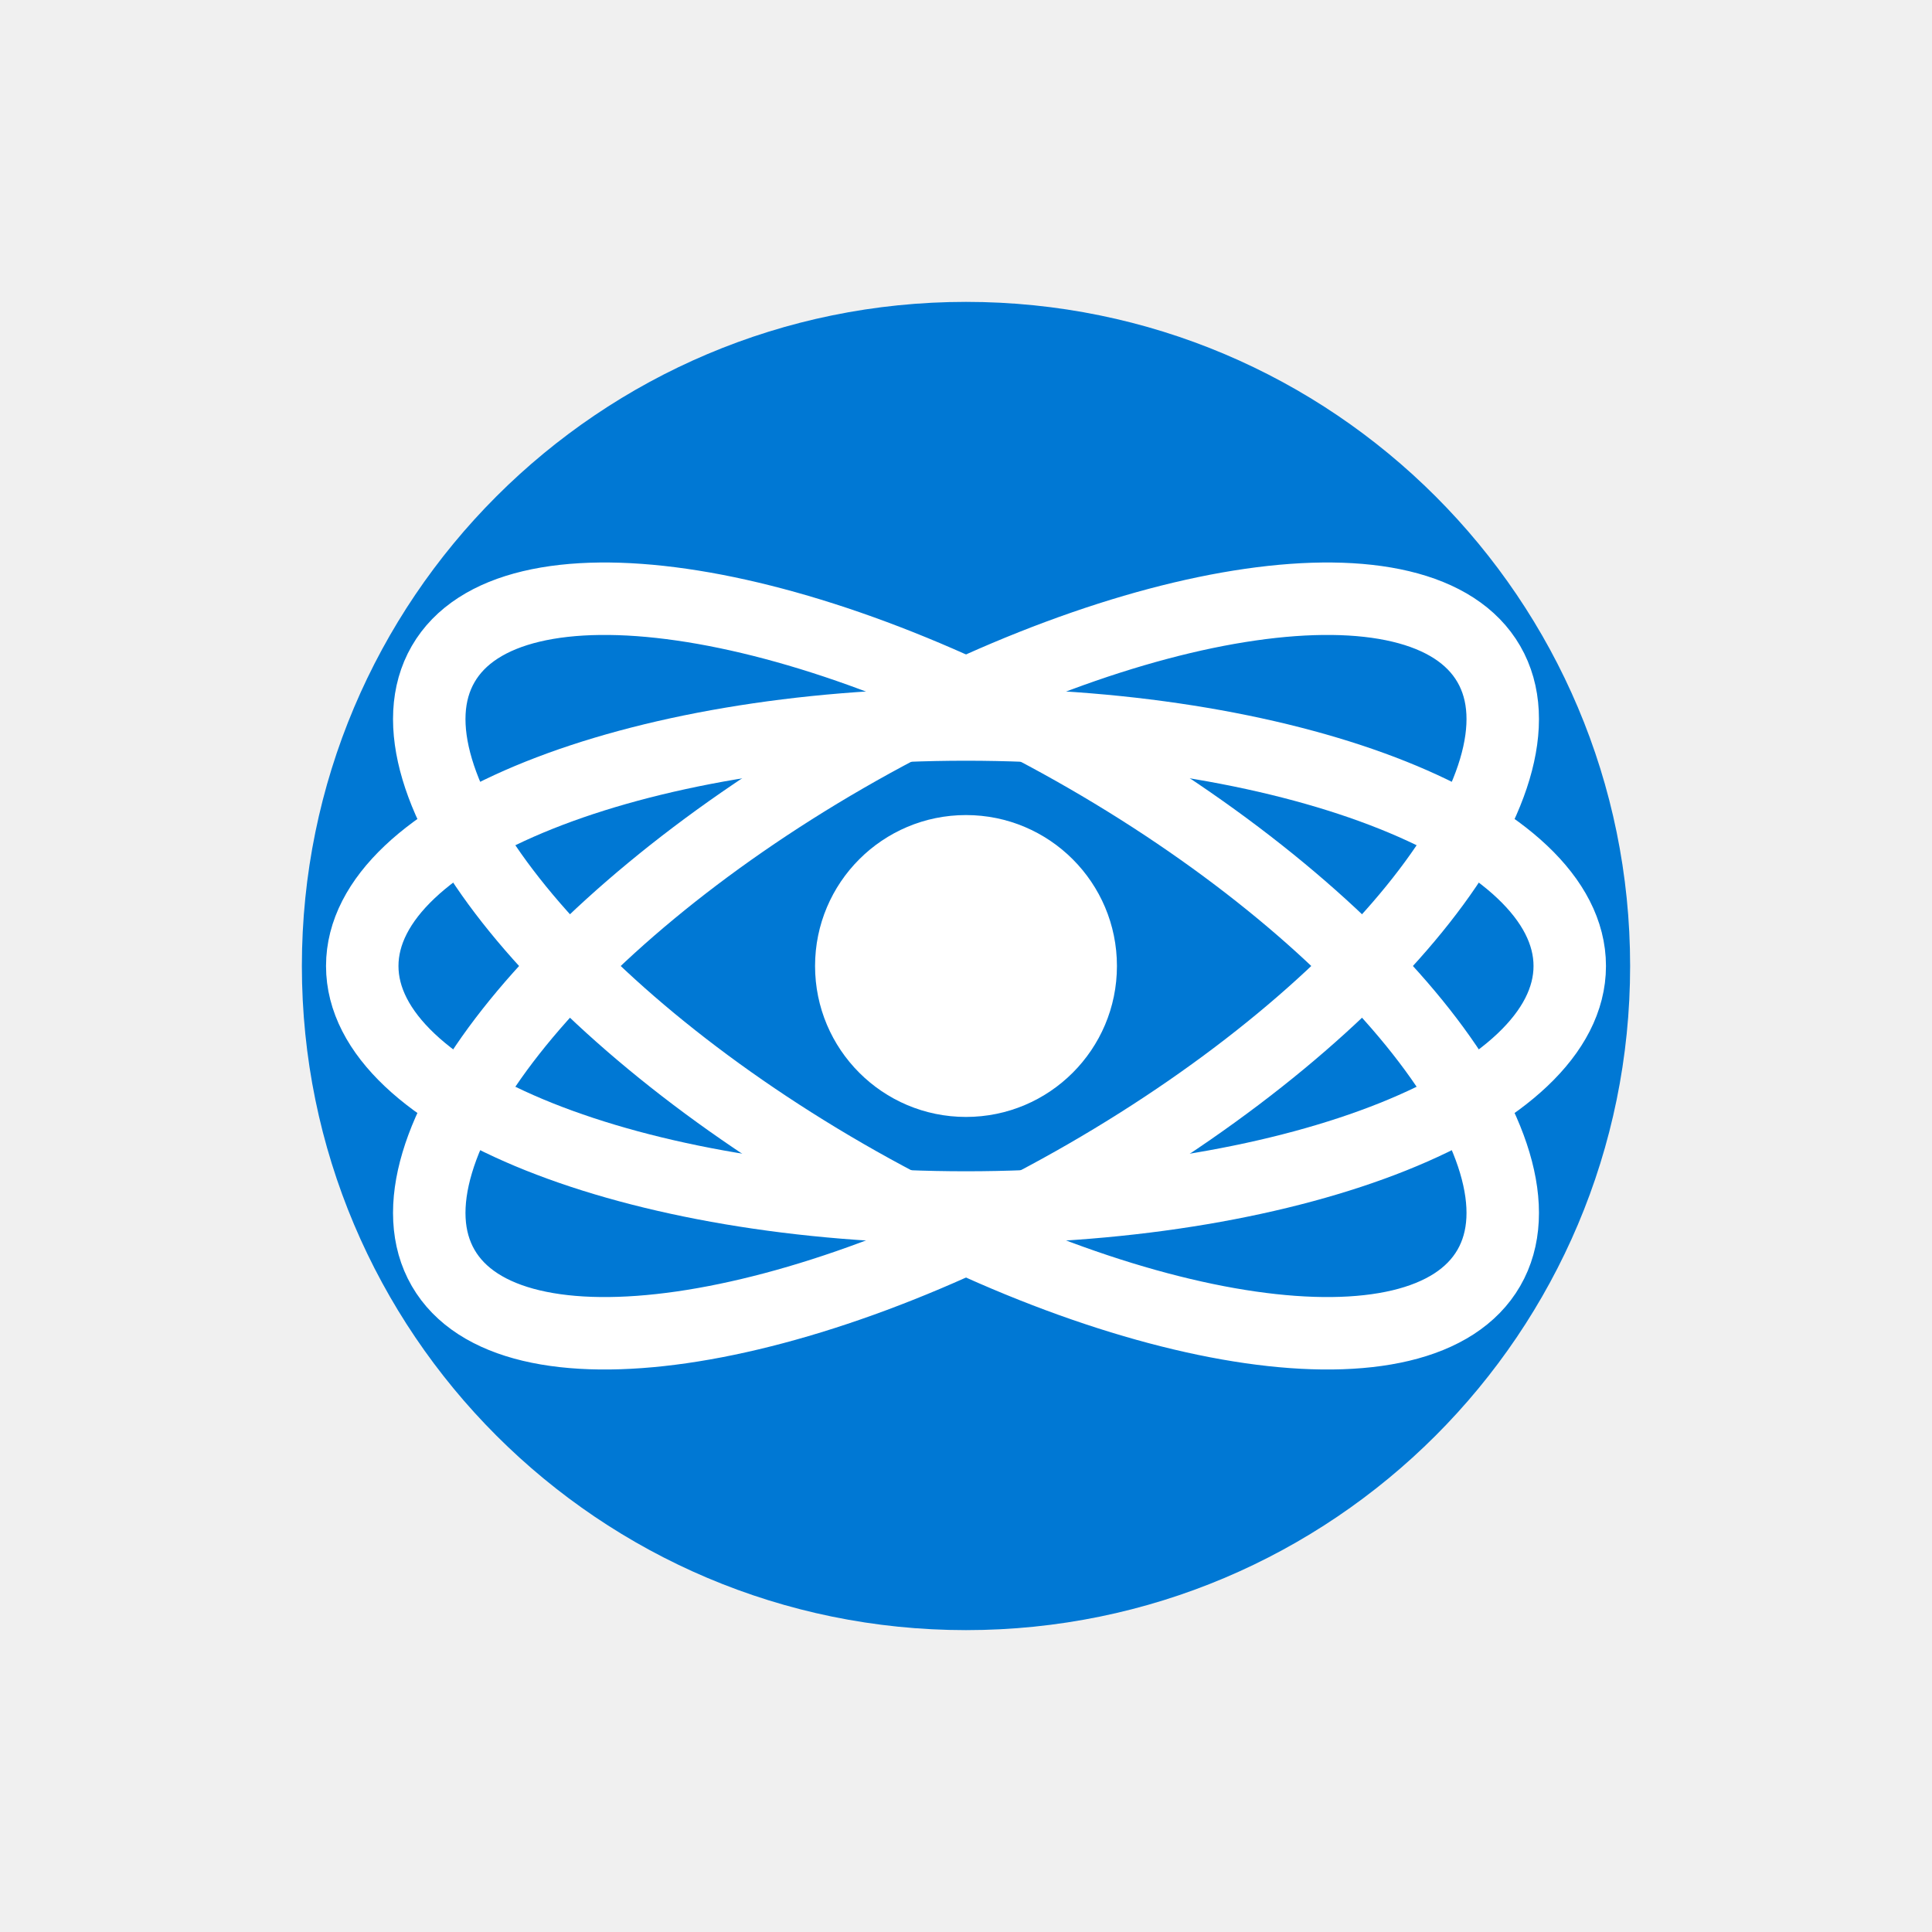
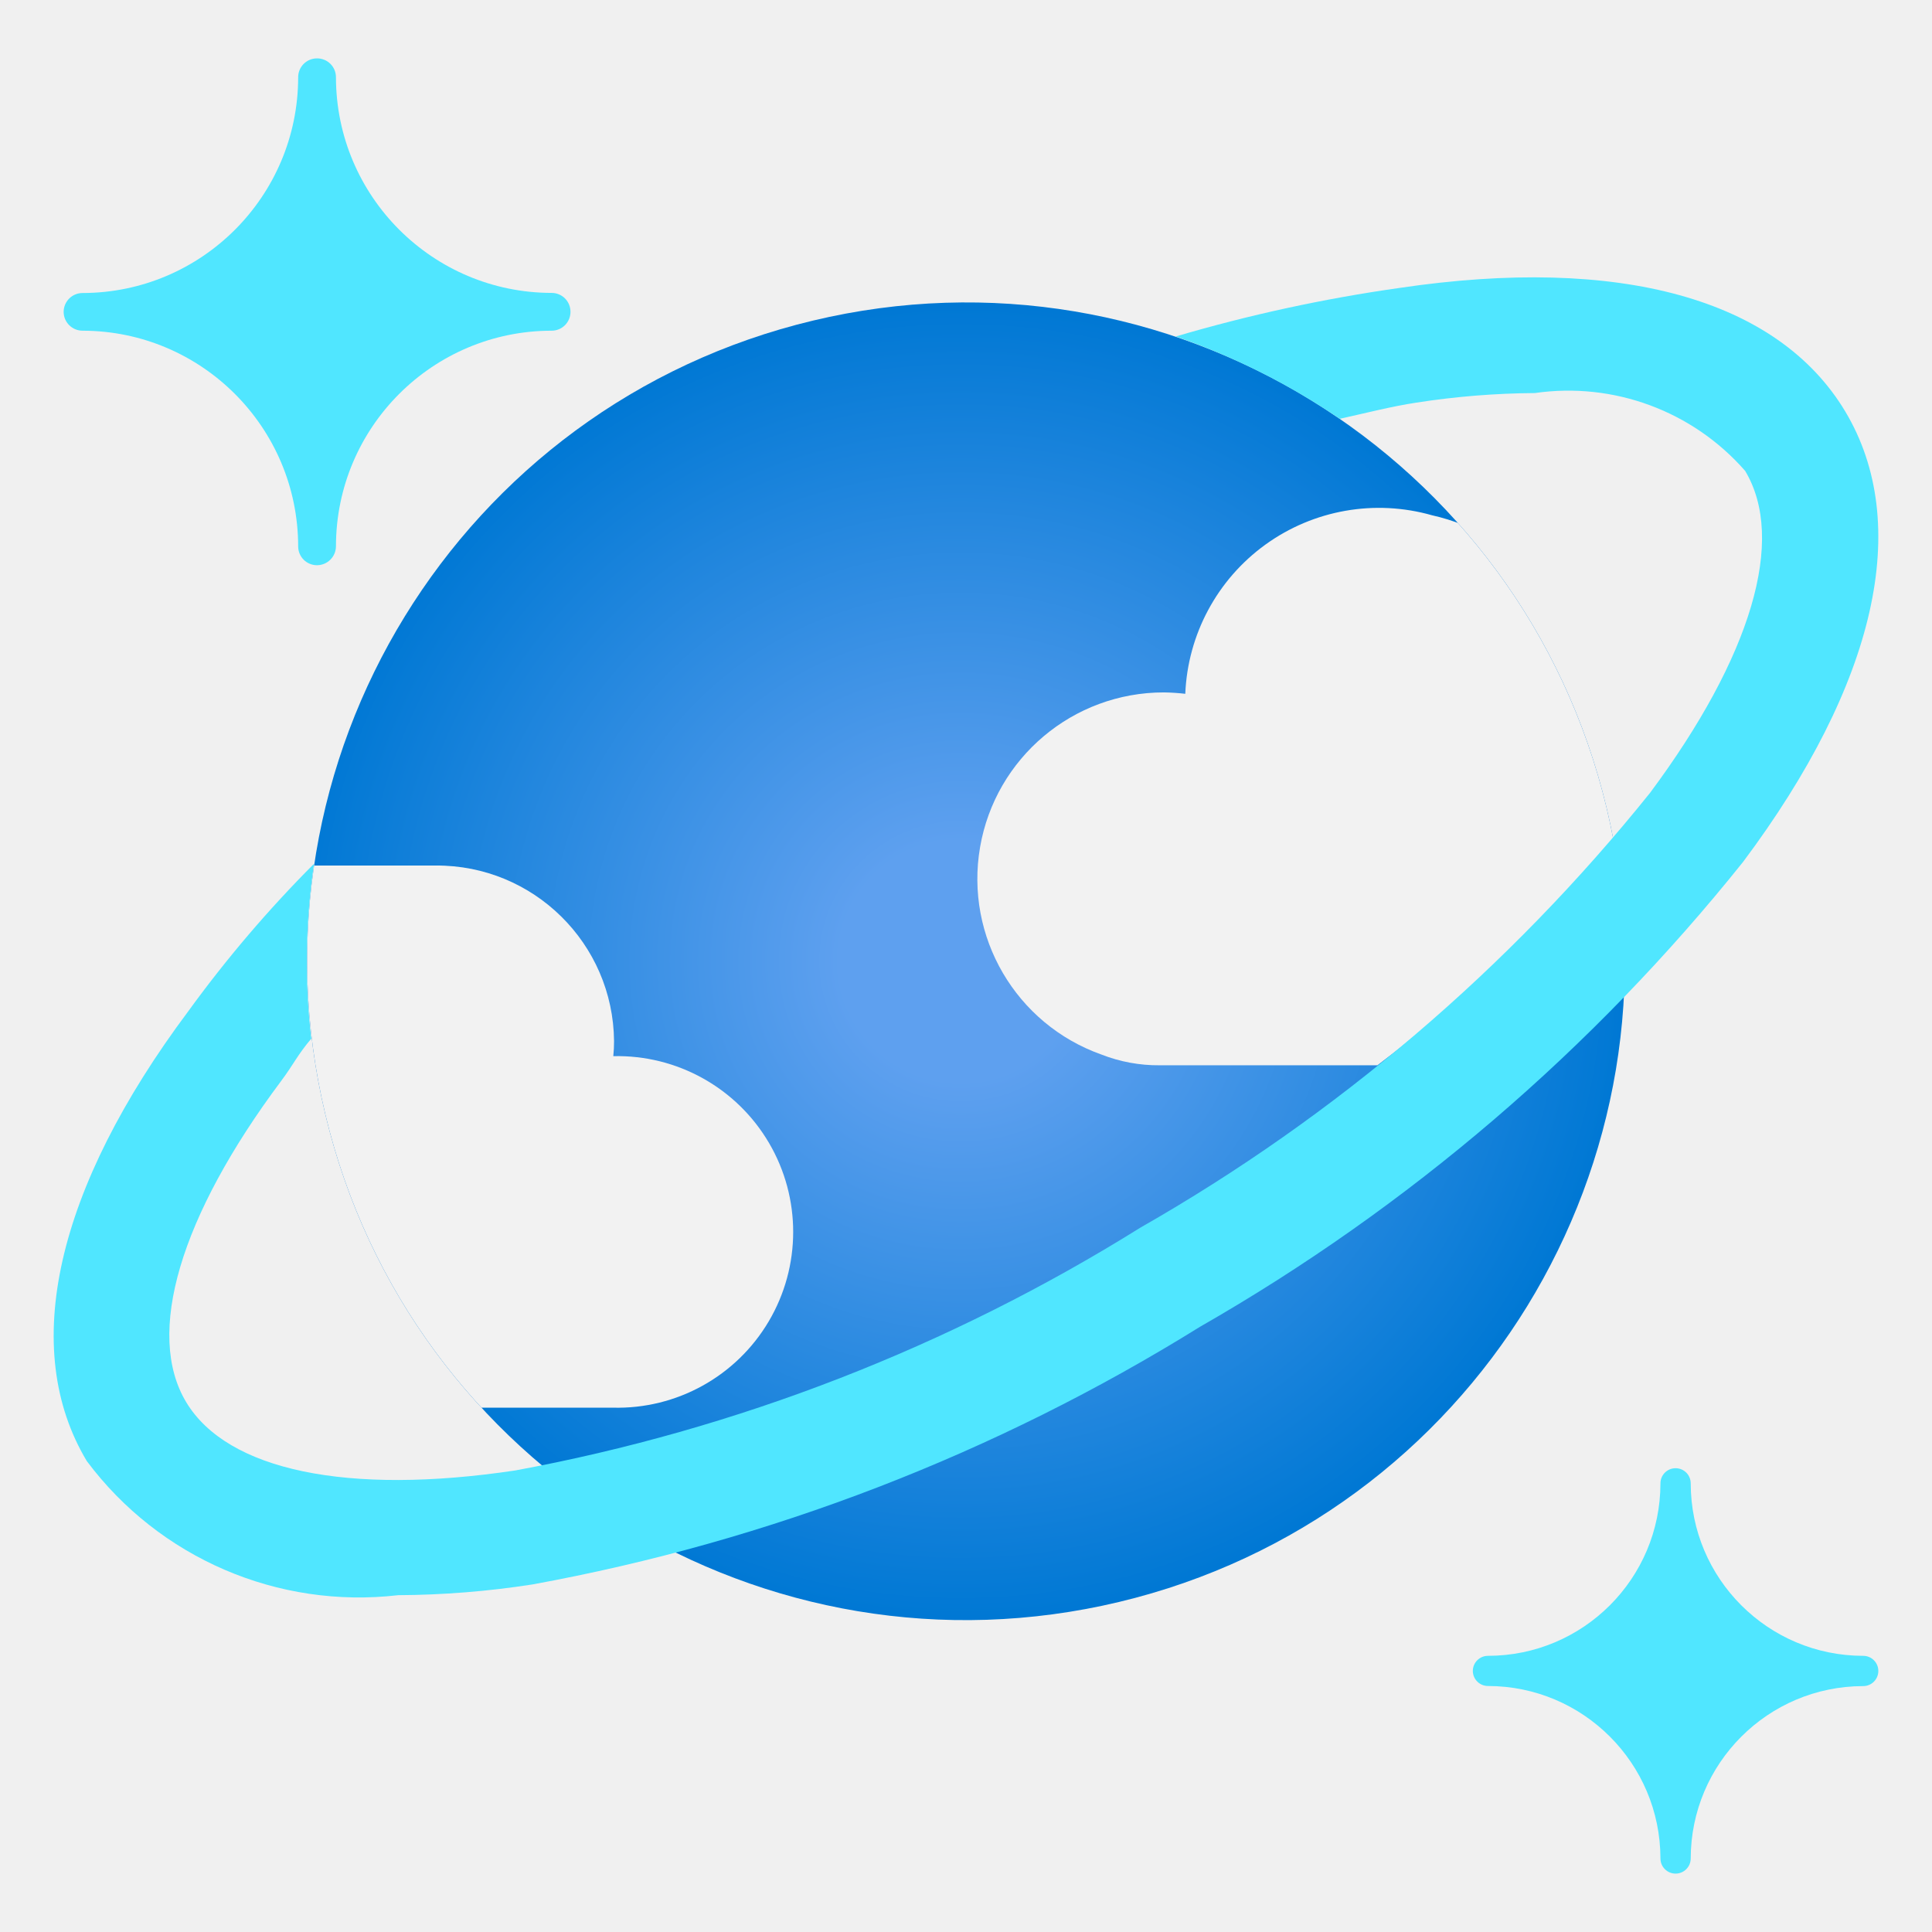
- <svg xmlns="http://www.w3.org/2000/svg" viewBox="0 0 32 32" fill="none">
-   <circle cx="16" cy="16" r="11" fill="#0078D4" />
-   <ellipse cx="16" cy="16" rx="10" ry="4" stroke="#fff" stroke-width="1.2" fill="none" transform="rotate(-30 16 16)" />
-   <ellipse cx="16" cy="16" rx="10" ry="4" stroke="#fff" stroke-width="1.2" fill="none" transform="rotate(30 16 16)" />
-   <ellipse cx="16" cy="16" rx="10" ry="4" stroke="#fff" stroke-width="1.2" fill="none" />
-   <circle cx="16" cy="16" r="2.5" fill="#fff" />
+ <svg xmlns="http://www.w3.org/2000/svg" id="b089cfca-0de1-451c-a1ca-6680ea50cb4f" width="18" height="18" viewBox="0 0 18 18">
+   <defs>
+     <radialGradient id="b25d0836-964a-4c84-8c20-855f66e8345e" cx="-105.006" cy="-10.409" r="5.954" gradientTransform="translate(117.739 19.644) scale(1.036 1.027)" gradientUnits="userSpaceOnUse">
+       <stop offset="0.183" stop-color="#5ea0ef" />
+       <stop offset="1" stop-color="#0078d4" />
+     </radialGradient>
+     <clipPath id="b36c7f5d-2ef1-4760-8a25-eeb9661f4e47">
+       <path d="M14.969,7.53A6.137,6.137,0,1,1,7.574,2.987,6.137,6.137,0,0,1,14.969,7.53Z" fill="none" />
+     </clipPath>
+   </defs>
+   <path d="M2.954,5.266a.175.175,0,0,1-.176-.176h0A2.012,2.012,0,0,0,.769,3.081a.176.176,0,0,1-.176-.175h0a.176.176,0,0,1,.176-.176A2.012,2.012,0,0,0,2.778.72.175.175,0,0,1,2.954.544h0A.175.175,0,0,1,3.13.72h0A2.012,2.012,0,0,0,5.139,2.729a.175.175,0,0,1,.176.176h0a.175.175,0,0,1-.176.176h0A2.011,2.011,0,0,0,3.13,5.09.177.177,0,0,1,2.954,5.266Z" fill="#50e6ff" />
+   <path d="M15.611,17.456a.141.141,0,0,1-.141-.141h0a1.609,1.609,0,0,0-1.607-1.607.141.141,0,0,1-.141-.14h0a.141.141,0,0,1,.141-.141h0a1.608,1.608,0,0,0,1.607-1.607.141.141,0,0,1,.141-.141h0a.141.141,0,0,1,.141.141h0a1.608,1.608,0,0,0,1.607,1.607.141.141,0,1,1,0,.282h0a1.609,1.609,0,0,0-1.607,1.607A.141.141,0,0,1,15.611,17.456Z" fill="#50e6ff" />
+   <g>
+     <path d="M14.969,7.53A6.137,6.137,0,1,1,7.574,2.987,6.137,6.137,0,0,1,14.969,7.53Z" fill="url(#b25d0836-964a-4c84-8c20-855f66e8345e)" />
+     <g clip-path="url(#b36c7f5d-2ef1-4760-8a25-eeb9661f4e47)">
+       <path d="M5.709,13.115A1.638,1.638,0,1,0,5.714,9.84,1.307,1.307,0,0,0,5.721,9.7,1.651,1.651,0,0,0,4.06,8.064H2.832a6.251,6.251,0,0,0,1.595,5.051Z" fill="#f2f2f2" />
+       <path d="M15.045,7.815c0-.015,0-.03-.007-.044a5.978,5.978,0,0,0-1.406-2.88,1.825,1.825,0,0,0-.289-.09,1.806,1.806,0,0,0-2.3,1.663,2,2,0,0,0-.2-.013,1.737,1.737,0,0,0-.581,3.374,1.451,1.451,0,0,0,.541.1h2.03A13.453,13.453,0,0,0,15.045,7.815Z" fill="#f2f2f2" />
+     </g>
+   </g>
+   <path d="M17.191,3.832c-.629-1.047-2.1-1.455-4.155-1.149a14.606,14.606,0,0,0-2.082.452,6.456,6.456,0,0,1,1.528.767c.241-.053.483-.116.715-.151A7.49,7.49,0,0,1,14.3,3.662a2.188,2.188,0,0,1,1.959.725h0c.383.638.06,1.729-.886,3a16.723,16.723,0,0,1-4.749,4.051A16.758,16.758,0,0,1,4.8,13.7c-1.564.234-2.682,0-3.065-.636s-.06-1.73.886-2.995c.117-.157.146-.234.279-.392a6.252,6.252,0,0,1,.026-1.63A11.552,11.552,0,0,0,1.756,9.419C.517,11.076.181,12.566.809,13.613a3.165,3.165,0,0,0,2.9,1.249,8.434,8.434,0,0,0,1.251-.1,17.855,17.855,0,0,0,6.219-2.4,17.808,17.808,0,0,0,5.061-4.332C17.483,6.369,17.819,4.88,17.191,3.832Z" fill="#50e6ff" />
</svg>
